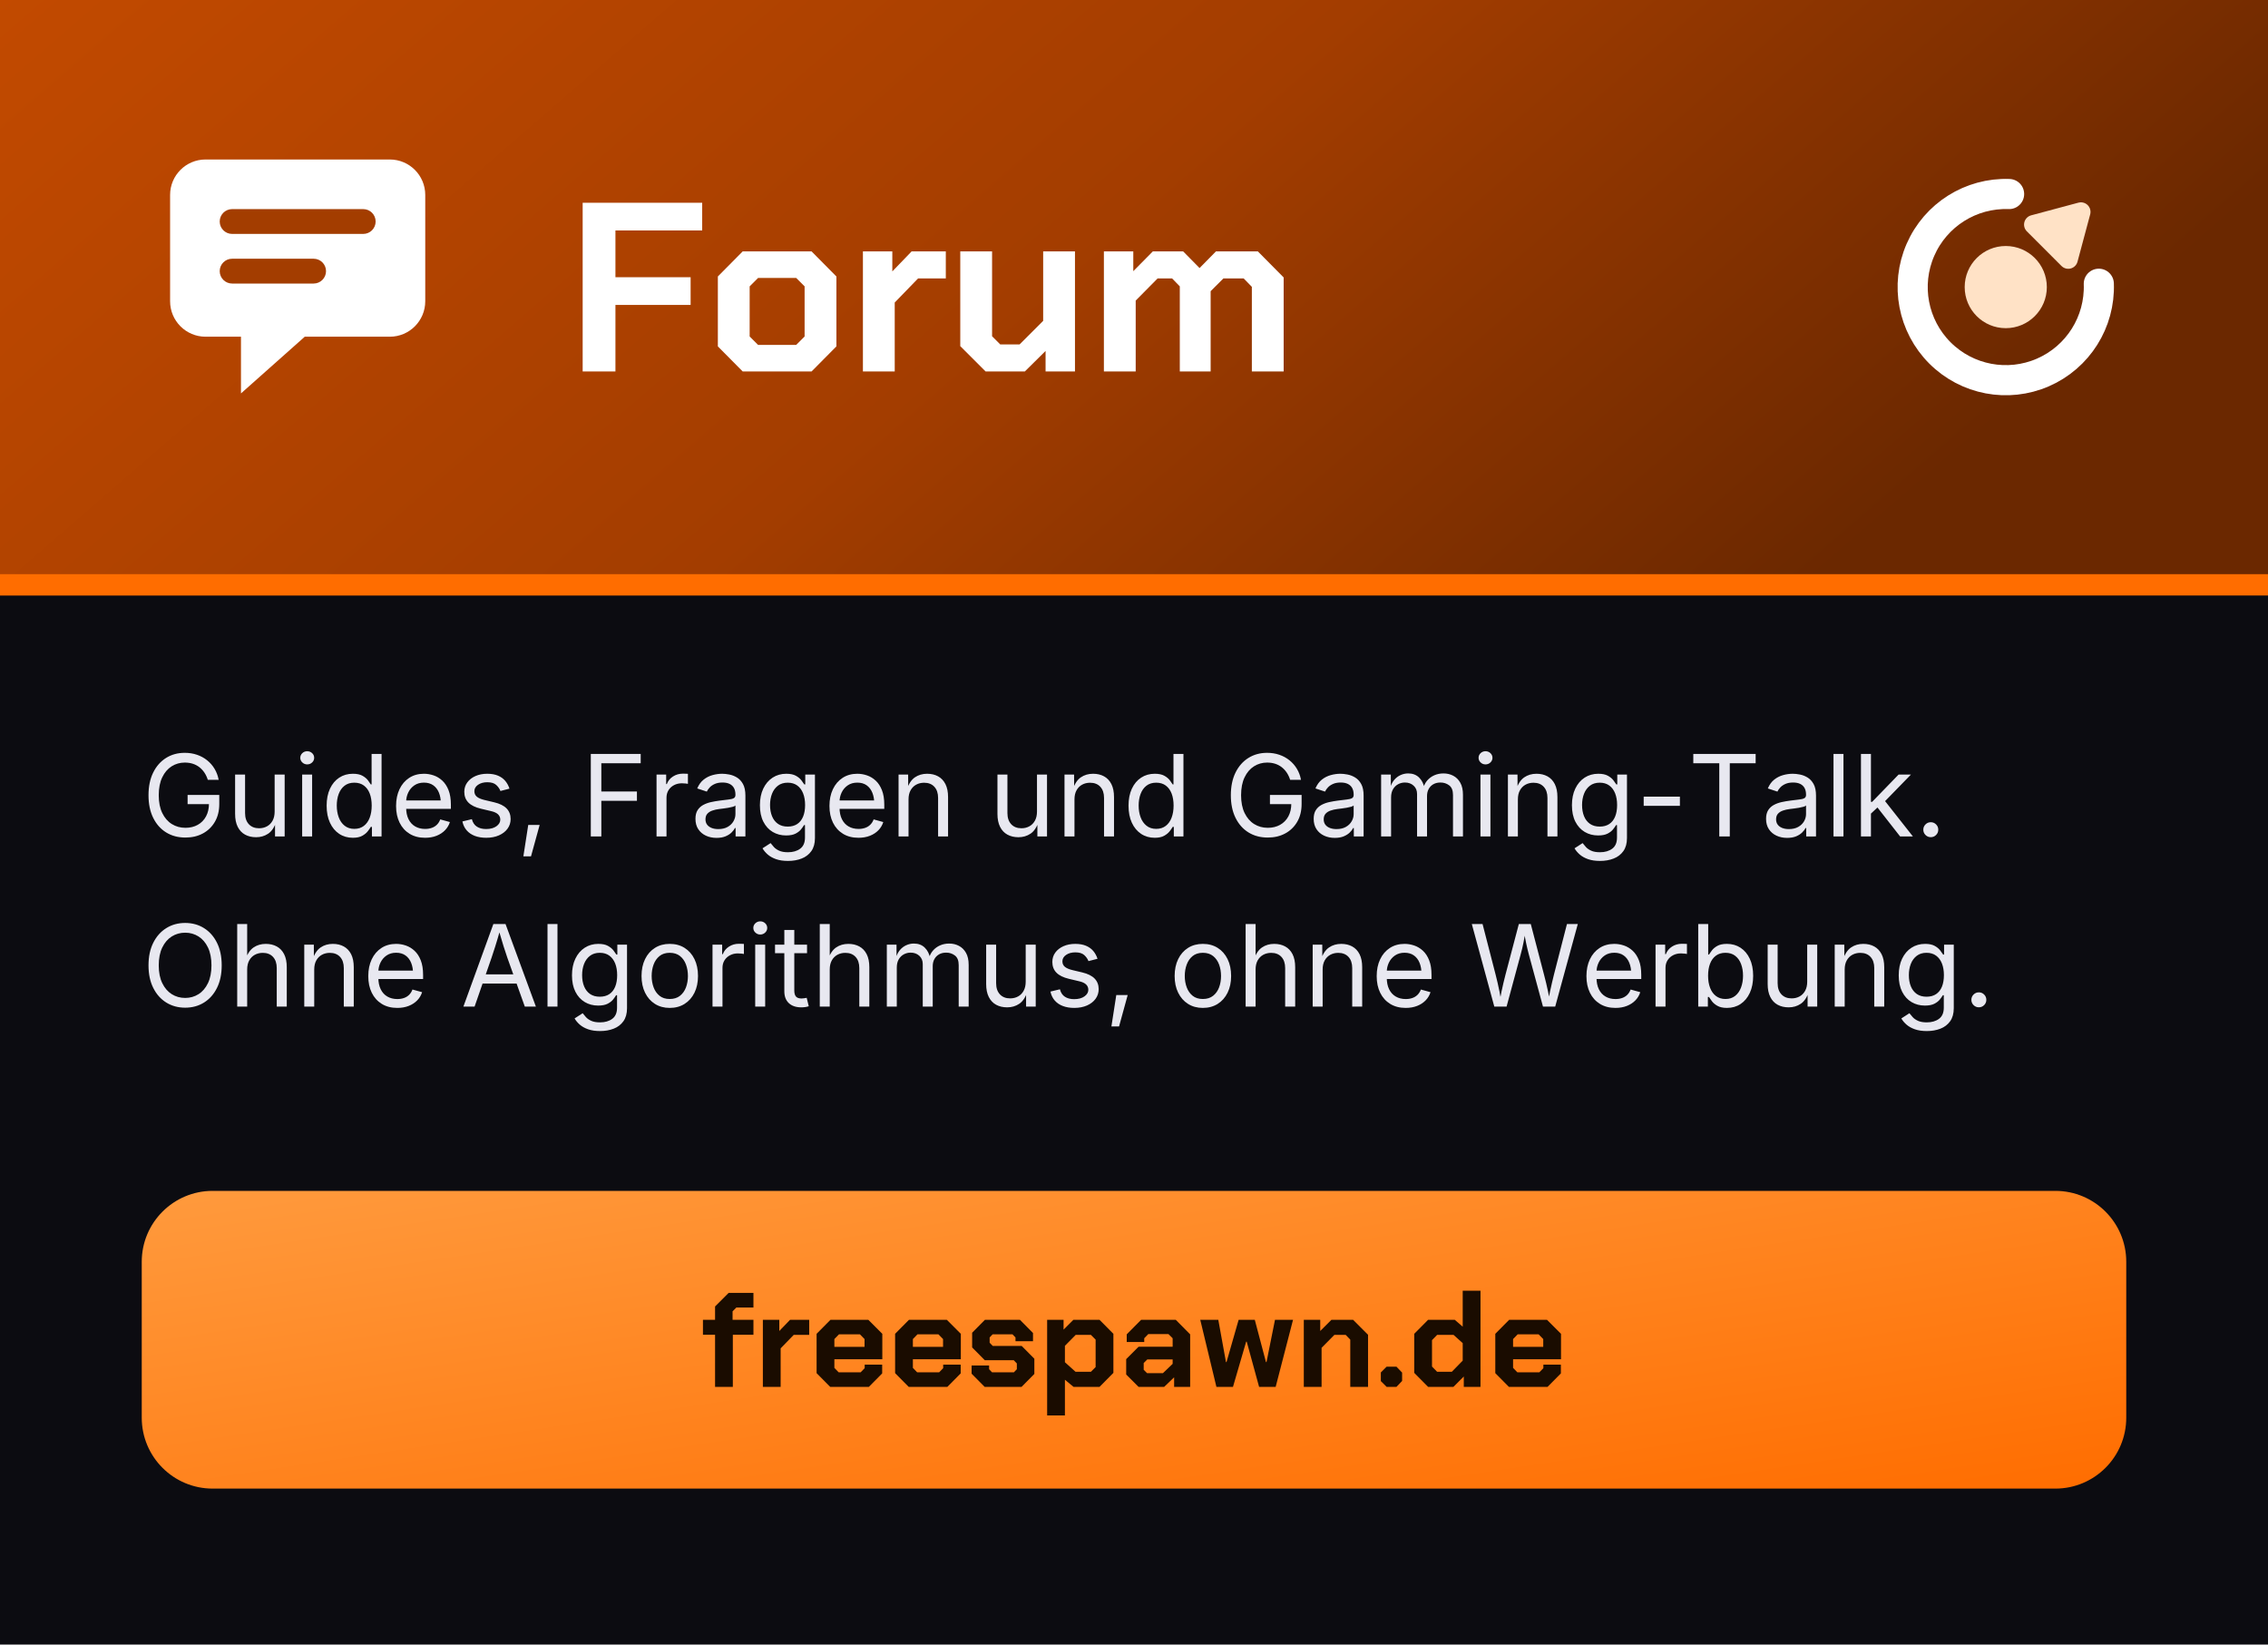
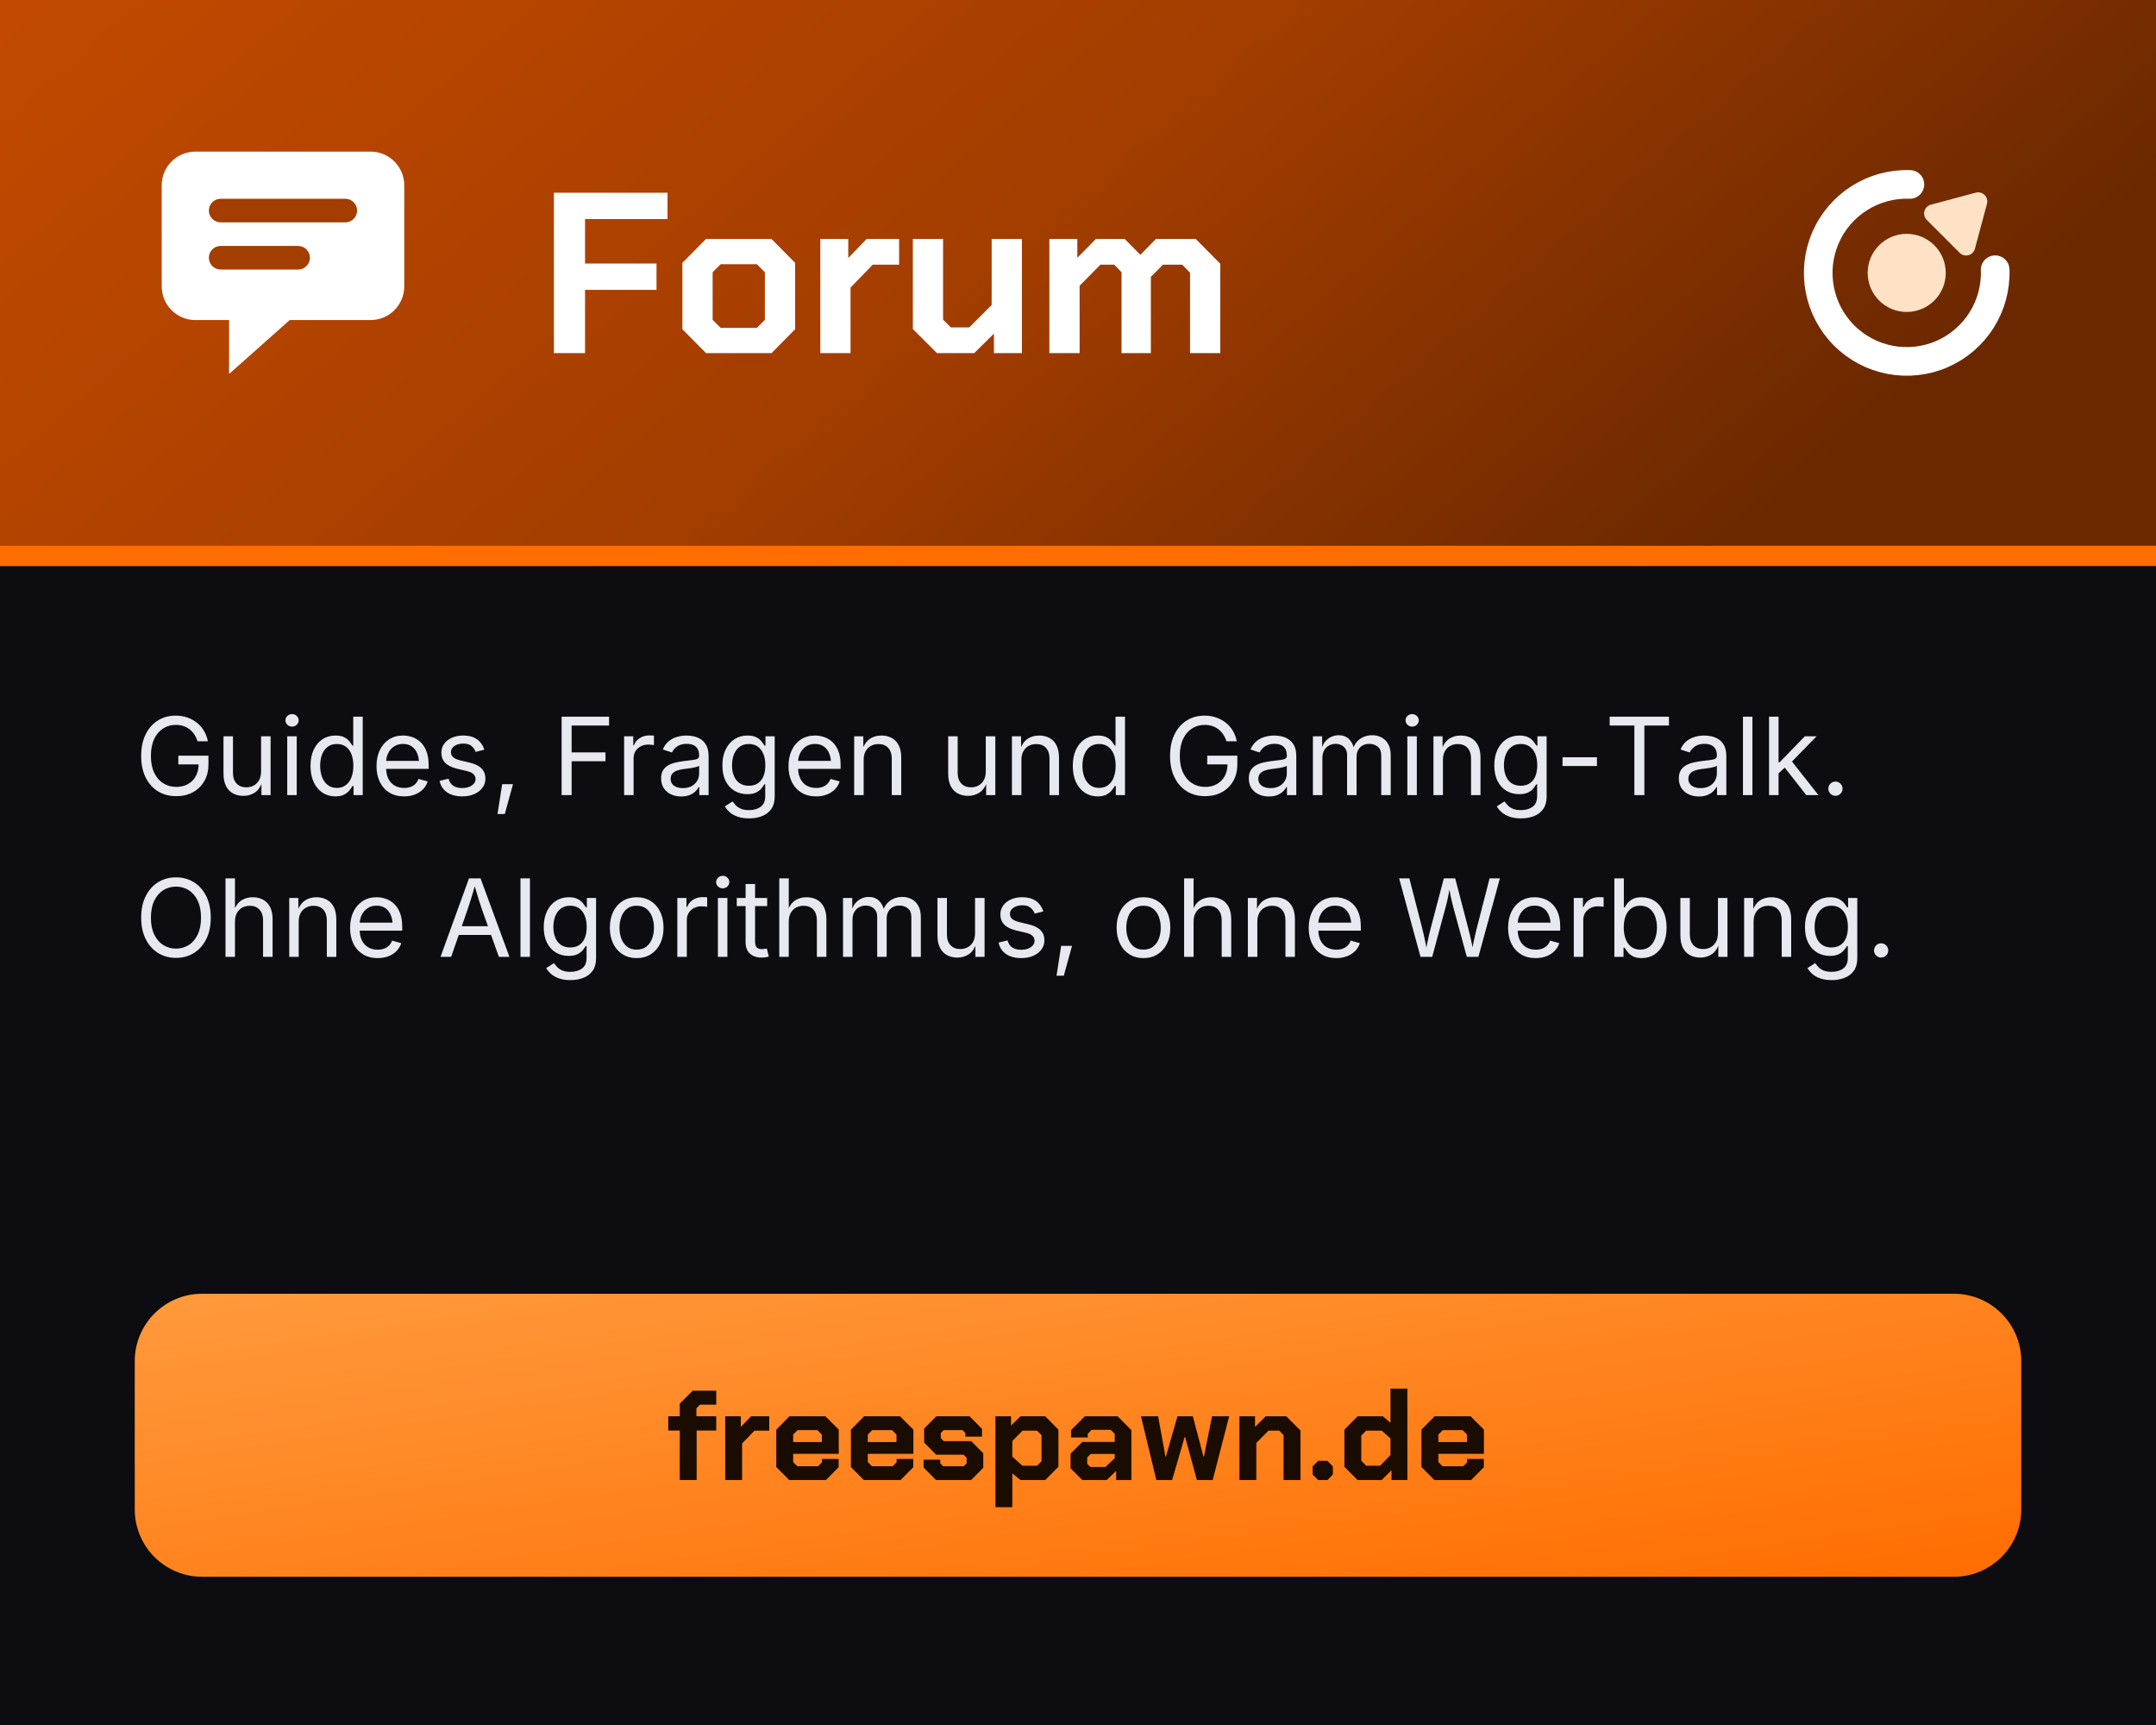
- <svg xmlns="http://www.w3.org/2000/svg" viewBox="0 0 320 232">
-   <rect width="320" height="232" fill="#0c0c11" />
+ <svg xmlns="http://www.w3.org/2000/svg" viewBox="0 0 320 256">
+   <rect width="320" height="256" fill="#0c0c11" />
  <linearGradient id="hb" x1="0" y1="0" x2="1" y2="0.3">
    <stop offset="0" stop-color="#c24a00" />
    <stop offset="0.55" stop-color="#a33d00" />
    <stop offset="1" stop-color="#6b2800" />
  </linearGradient>
  <rect width="320" height="84" fill="url(#hb)" />
  <rect y="81" width="320" height="3" fill="#ff6d00" />
  <g transform="translate(16 14.5)">
    <path d="M8 13a5 5 0 0 1 5-5h26a5 5 0 0 1 5 5v15a5 5 0 0 1-5 5H27l-9 8v-8h-5a5 5 0 0 1-5-5z" fill="#fff" />
    <rect x="15" y="15" width="22" height="3.5" rx="1.75" fill="#a33d00" />
    <rect x="15" y="22" width="15" height="3.5" rx="1.75" fill="#a33d00" />
  </g>
  <path d="M82.21 28.6H99.074V32.51H86.834V39.106H97.442V43.016H86.834V52.4H82.21Z M101.284 48.864V39.004L104.786 35.468H114.51L118.012 39.004V48.864L114.51 52.4H104.786ZM112.334 48.66 113.524 47.47V40.398L112.334 39.208H106.962L105.772 40.398V47.47L106.962 48.66Z M121.752 35.468H125.9V38.29L128.62 35.468H133.448V39.276H129.538L126.24 42.676V52.4H121.752Z M135.488 48.83V35.468H139.976V47.436L141.132 48.592H143.852L147.184 45.26V35.468H151.672V52.4H147.524V49.51L144.6 52.4H139.058Z M155.752 35.468H159.9V38.256L162.654 35.468H166.938L169.25 37.814L171.562 35.468H177.478L181.116 39.14V52.4H176.628V40.466L175.472 39.276H172.616L170.814 41.078V52.4H166.462V40.398L165.374 39.276H163.334L160.24 42.404V52.4H155.752Z" fill="#ffffff" />
  <g transform="translate(266 23.5) scale(0.3863636) translate(-4 -4)">
    <path d="M81.98 46.78A34 34 0 1 1 49.22 14.02" fill="none" stroke="#ffffff" stroke-width="11" stroke-linecap="round" />
    <circle cx="48" cy="48" r="15" fill="#ffe2c6" />
    <polygon points="75.45,20.55 70.82,37.82 58.18,25.18" fill="#ffe2c6" stroke="#ffe2c6" stroke-width="7.0" stroke-linejoin="round" />
  </g>
  <path d="M26.164 118.156Q24.609 118.156 23.438 117.43Q22.266 116.703 21.609 115.363Q20.953 114.023 20.953 112.188Q20.953 110.336 21.609 108.996Q22.266 107.656 23.422 106.93Q24.578 106.203 26.07 106.203Q26.992 106.203 27.793 106.477Q28.594 106.75 29.227 107.258Q29.859 107.766 30.277 108.465Q30.695 109.164 30.852 110.008H29.32Q29.141 109.445 28.844 109.0Q28.547 108.555 28.137 108.234Q27.727 107.914 27.211 107.746Q26.695 107.578 26.078 107.578Q25.055 107.578 24.219 108.105Q23.383 108.633 22.891 109.66Q22.398 110.688 22.398 112.188Q22.398 113.672 22.895 114.695Q23.391 115.719 24.242 116.25Q25.094 116.781 26.164 116.781Q27.148 116.781 27.898 116.363Q28.648 115.945 29.066 115.176Q29.484 114.406 29.484 113.359L29.93 113.445H26.469V112.148H30.938V113.422Q30.938 114.867 30.32 115.93Q29.703 116.992 28.629 117.574Q27.555 118.156 26.164 118.156Z M36.133 118.109Q35.25 118.109 34.582 117.746Q33.914 117.383 33.543 116.648Q33.172 115.914 33.172 114.812V109.266H34.578V114.695Q34.578 115.703 35.109 116.273Q35.641 116.844 36.555 116.844Q37.18 116.844 37.676 116.57Q38.172 116.297 38.461 115.77Q38.75 115.242 38.75 114.5V109.266H40.164V118.0H38.805V115.883H38.992Q38.586 117.109 37.84 117.609Q37.094 118.109 36.133 118.109Z M42.633 118.0V109.266H44.039V118.0ZM43.344 107.836Q42.945 107.836 42.656 107.562Q42.367 107.289 42.367 106.906Q42.367 106.516 42.656 106.246Q42.945 105.977 43.344 105.977Q43.75 105.977 44.039 106.246Q44.328 106.516 44.328 106.906Q44.328 107.289 44.039 107.562Q43.75 107.836 43.344 107.836Z M49.781 118.188Q48.695 118.188 47.859 117.633Q47.023 117.078 46.555 116.062Q46.086 115.047 46.086 113.656Q46.086 112.273 46.559 111.262Q47.031 110.25 47.867 109.703Q48.703 109.156 49.789 109.156Q50.641 109.156 51.141 109.438Q51.641 109.719 51.91 110.074Q52.18 110.43 52.32 110.664H52.43V106.359H53.836V118.0H52.477V116.648H52.32Q52.18 116.891 51.902 117.254Q51.625 117.617 51.121 117.902Q50.617 118.188 49.781 118.188ZM49.992 116.93Q50.789 116.93 51.336 116.512Q51.883 116.094 52.164 115.352Q52.445 114.609 52.445 113.641Q52.445 112.672 52.168 111.949Q51.891 111.227 51.344 110.82Q50.797 110.414 49.992 110.414Q49.164 110.414 48.613 110.844Q48.062 111.273 47.789 112.004Q47.516 112.734 47.516 113.641Q47.516 114.555 47.793 115.301Q48.07 116.047 48.625 116.488Q49.18 116.93 49.992 116.93Z M59.977 118.188Q58.711 118.188 57.793 117.625Q56.875 117.062 56.379 116.055Q55.883 115.047 55.883 113.703Q55.883 112.359 56.367 111.336Q56.852 110.312 57.738 109.734Q58.625 109.156 59.812 109.156Q60.508 109.156 61.184 109.387Q61.859 109.617 62.41 110.129Q62.961 110.641 63.289 111.477Q63.617 112.312 63.617 113.523V114.109H56.836V112.922H62.859L62.203 113.359Q62.203 112.5 61.934 111.832Q61.664 111.164 61.133 110.785Q60.602 110.406 59.812 110.406Q59.023 110.406 58.461 110.793Q57.898 111.18 57.602 111.801Q57.305 112.422 57.305 113.133V113.922Q57.305 114.891 57.641 115.566Q57.977 116.242 58.582 116.59Q59.188 116.938 59.984 116.938Q60.5 116.938 60.922 116.789Q61.344 116.641 61.648 116.34Q61.953 116.039 62.117 115.594L63.477 115.969Q63.273 116.625 62.789 117.125Q62.305 117.625 61.59 117.906Q60.875 118.188 59.977 118.188Z M68.602 118.188Q67.703 118.188 67.004 117.926Q66.305 117.664 65.852 117.148Q65.398 116.633 65.242 115.883L66.578 115.562Q66.766 116.281 67.285 116.617Q67.805 116.953 68.586 116.953Q69.5 116.953 70.043 116.562Q70.586 116.172 70.586 115.633Q70.586 115.18 70.27 114.879Q69.953 114.578 69.305 114.43L67.852 114.086Q66.664 113.805 66.086 113.215Q65.508 112.625 65.508 111.703Q65.508 110.953 65.93 110.379Q66.352 109.805 67.082 109.48Q67.812 109.156 68.742 109.156Q69.641 109.156 70.27 109.426Q70.898 109.695 71.293 110.168Q71.688 110.641 71.883 111.258L70.609 111.586Q70.43 111.117 70.012 110.734Q69.594 110.352 68.75 110.352Q67.969 110.352 67.449 110.711Q66.93 111.07 66.93 111.617Q66.93 112.102 67.281 112.395Q67.633 112.688 68.398 112.867L69.719 113.18Q70.906 113.461 71.477 114.051Q72.047 114.641 72.047 115.539Q72.047 116.305 71.613 116.902Q71.18 117.5 70.402 117.844Q69.625 118.188 68.602 118.188Z M73.844 120.805 74.531 116.375H76.141L74.922 120.805Z M83.359 118.0V106.359H90.398V107.672H84.844V111.656H89.867V112.969H84.844V118.0Z M92.633 118.0V109.266H93.992V110.609H94.086Q94.328 109.945 94.949 109.543Q95.57 109.141 96.352 109.141Q96.508 109.141 96.723 109.148Q96.938 109.156 97.062 109.164V110.578Q97.0 110.562 96.75 110.531Q96.5 110.5 96.219 110.5Q95.594 110.5 95.098 110.762Q94.602 111.023 94.32 111.48Q94.039 111.938 94.039 112.531V118.0Z M101.102 118.203Q100.273 118.203 99.598 117.891Q98.922 117.578 98.523 116.977Q98.125 116.375 98.125 115.516Q98.125 114.766 98.422 114.297Q98.719 113.828 99.215 113.559Q99.711 113.289 100.312 113.156Q100.914 113.023 101.523 112.945Q102.305 112.844 102.797 112.789Q103.289 112.734 103.527 112.602Q103.766 112.469 103.766 112.148V112.102Q103.766 111.555 103.562 111.176Q103.359 110.797 102.953 110.594Q102.547 110.391 101.938 110.391Q101.312 110.391 100.867 110.586Q100.422 110.781 100.145 111.074Q99.867 111.367 99.727 111.672L98.375 111.227Q98.711 110.43 99.281 109.98Q99.852 109.531 100.539 109.344Q101.227 109.156 101.898 109.156Q102.336 109.156 102.895 109.262Q103.453 109.367 103.973 109.68Q104.492 109.992 104.832 110.605Q105.172 111.219 105.172 112.242V118.0H103.789V116.812H103.695Q103.547 117.117 103.219 117.441Q102.891 117.766 102.367 117.984Q101.844 118.203 101.102 118.203ZM101.344 116.961Q102.125 116.961 102.664 116.656Q103.203 116.352 103.484 115.863Q103.766 115.375 103.766 114.844V113.633Q103.68 113.734 103.391 113.816Q103.102 113.898 102.73 113.961Q102.359 114.023 102.012 114.066Q101.664 114.109 101.461 114.133Q100.953 114.195 100.512 114.348Q100.07 114.5 99.805 114.793Q99.539 115.086 99.539 115.586Q99.539 116.039 99.773 116.344Q100.008 116.648 100.414 116.805Q100.82 116.961 101.344 116.961Z M111.18 121.453Q110.211 121.453 109.504 121.207Q108.797 120.961 108.328 120.555Q107.859 120.148 107.586 119.672L108.727 118.938Q108.914 119.188 109.191 119.492Q109.469 119.797 109.941 120.012Q110.414 120.227 111.18 120.227Q112.227 120.227 112.902 119.727Q113.578 119.227 113.578 118.148V116.398H113.445Q113.297 116.648 113.027 116.992Q112.758 117.336 112.254 117.598Q111.75 117.859 110.906 117.859Q109.859 117.859 109.023 117.363Q108.188 116.867 107.703 115.914Q107.219 114.961 107.219 113.594Q107.219 112.242 107.695 111.246Q108.172 110.25 109.012 109.703Q109.852 109.156 110.938 109.156Q111.781 109.156 112.285 109.434Q112.789 109.711 113.062 110.07Q113.336 110.43 113.484 110.664H113.617V109.266H114.984V118.227Q114.984 119.352 114.477 120.066Q113.969 120.781 113.105 121.117Q112.242 121.453 111.18 121.453ZM111.141 116.609Q111.938 116.609 112.484 116.246Q113.031 115.883 113.312 115.199Q113.594 114.516 113.594 113.562Q113.594 112.633 113.316 111.926Q113.039 111.219 112.492 110.816Q111.945 110.414 111.141 110.414Q110.312 110.414 109.758 110.84Q109.203 111.266 108.926 111.977Q108.648 112.688 108.648 113.562Q108.648 114.461 108.93 115.148Q109.211 115.836 109.766 116.223Q110.32 116.609 111.141 116.609Z M121.125 118.188Q119.859 118.188 118.941 117.625Q118.023 117.062 117.527 116.055Q117.031 115.047 117.031 113.703Q117.031 112.359 117.516 111.336Q118.0 110.312 118.887 109.734Q119.773 109.156 120.961 109.156Q121.656 109.156 122.332 109.387Q123.008 109.617 123.559 110.129Q124.109 110.641 124.438 111.477Q124.766 112.312 124.766 113.523V114.109H117.984V112.922H124.008L123.352 113.359Q123.352 112.5 123.082 111.832Q122.812 111.164 122.281 110.785Q121.75 110.406 120.961 110.406Q120.172 110.406 119.609 110.793Q119.047 111.18 118.75 111.801Q118.453 112.422 118.453 113.133V113.922Q118.453 114.891 118.789 115.566Q119.125 116.242 119.73 116.59Q120.336 116.938 121.133 116.938Q121.648 116.938 122.07 116.789Q122.492 116.641 122.797 116.34Q123.102 116.039 123.266 115.594L124.625 115.969Q124.422 116.625 123.938 117.125Q123.453 117.625 122.738 117.906Q122.023 118.188 121.125 118.188Z M128.188 112.766V118.0H126.781V109.266H128.133L128.141 111.383H127.945Q128.344 110.172 129.082 109.664Q129.82 109.156 130.812 109.156Q131.695 109.156 132.359 109.52Q133.023 109.883 133.395 110.613Q133.766 111.344 133.766 112.453V118.0H132.359V112.57Q132.359 111.562 131.832 110.992Q131.305 110.422 130.391 110.422Q129.766 110.422 129.266 110.695Q128.766 110.969 128.477 111.492Q128.188 112.016 128.188 112.766Z M143.695 118.109Q142.812 118.109 142.145 117.746Q141.477 117.383 141.105 116.648Q140.734 115.914 140.734 114.812V109.266H142.141V114.695Q142.141 115.703 142.672 116.273Q143.203 116.844 144.117 116.844Q144.742 116.844 145.238 116.57Q145.734 116.297 146.023 115.77Q146.312 115.242 146.312 114.5V109.266H147.727V118.0H146.367V115.883H146.555Q146.148 117.109 145.402 117.609Q144.656 118.109 143.695 118.109Z M151.602 112.766V118.0H150.195V109.266H151.547L151.555 111.383H151.359Q151.758 110.172 152.496 109.664Q153.234 109.156 154.227 109.156Q155.109 109.156 155.773 109.52Q156.438 109.883 156.809 110.613Q157.18 111.344 157.18 112.453V118.0H155.773V112.57Q155.773 111.562 155.246 110.992Q154.719 110.422 153.805 110.422Q153.18 110.422 152.68 110.695Q152.18 110.969 151.891 111.492Q151.602 112.016 151.602 112.766Z M162.922 118.188Q161.836 118.188 161.0 117.633Q160.164 117.078 159.695 116.062Q159.227 115.047 159.227 113.656Q159.227 112.273 159.699 111.262Q160.172 110.25 161.008 109.703Q161.844 109.156 162.93 109.156Q163.781 109.156 164.281 109.438Q164.781 109.719 165.051 110.074Q165.32 110.43 165.461 110.664H165.57V106.359H166.977V118.0H165.617V116.648H165.461Q165.32 116.891 165.043 117.254Q164.766 117.617 164.262 117.902Q163.758 118.188 162.922 118.188ZM163.133 116.93Q163.93 116.93 164.477 116.512Q165.023 116.094 165.305 115.352Q165.586 114.609 165.586 113.641Q165.586 112.672 165.309 111.949Q165.031 111.227 164.484 110.82Q163.938 110.414 163.133 110.414Q162.305 110.414 161.754 110.844Q161.203 111.273 160.93 112.004Q160.656 112.734 160.656 113.641Q160.656 114.555 160.934 115.301Q161.211 116.047 161.766 116.488Q162.32 116.93 163.133 116.93Z M178.875 118.156Q177.32 118.156 176.148 117.43Q174.977 116.703 174.32 115.363Q173.664 114.023 173.664 112.188Q173.664 110.336 174.32 108.996Q174.977 107.656 176.133 106.93Q177.289 106.203 178.781 106.203Q179.703 106.203 180.504 106.477Q181.305 106.75 181.938 107.258Q182.57 107.766 182.988 108.465Q183.406 109.164 183.562 110.008H182.031Q181.852 109.445 181.555 109.0Q181.258 108.555 180.848 108.234Q180.438 107.914 179.922 107.746Q179.406 107.578 178.789 107.578Q177.766 107.578 176.93 108.105Q176.094 108.633 175.602 109.66Q175.109 110.688 175.109 112.188Q175.109 113.672 175.605 114.695Q176.102 115.719 176.953 116.25Q177.805 116.781 178.875 116.781Q179.859 116.781 180.609 116.363Q181.359 115.945 181.777 115.176Q182.195 114.406 182.195 113.359L182.641 113.445H179.18V112.148H183.648V113.422Q183.648 114.867 183.031 115.93Q182.414 116.992 181.34 117.574Q180.266 118.156 178.875 118.156Z M188.328 118.203Q187.5 118.203 186.824 117.891Q186.148 117.578 185.75 116.977Q185.352 116.375 185.352 115.516Q185.352 114.766 185.648 114.297Q185.945 113.828 186.441 113.559Q186.938 113.289 187.539 113.156Q188.141 113.023 188.75 112.945Q189.531 112.844 190.023 112.789Q190.516 112.734 190.754 112.602Q190.992 112.469 190.992 112.148V112.102Q190.992 111.555 190.789 111.176Q190.586 110.797 190.18 110.594Q189.773 110.391 189.164 110.391Q188.539 110.391 188.094 110.586Q187.648 110.781 187.371 111.074Q187.094 111.367 186.953 111.672L185.602 111.227Q185.938 110.43 186.508 109.98Q187.078 109.531 187.766 109.344Q188.453 109.156 189.125 109.156Q189.562 109.156 190.121 109.262Q190.68 109.367 191.199 109.68Q191.719 109.992 192.059 110.605Q192.398 111.219 192.398 112.242V118.0H191.016V116.812H190.922Q190.773 117.117 190.445 117.441Q190.117 117.766 189.594 117.984Q189.07 118.203 188.328 118.203ZM188.57 116.961Q189.352 116.961 189.891 116.656Q190.43 116.352 190.711 115.863Q190.992 115.375 190.992 114.844V113.633Q190.906 113.734 190.617 113.816Q190.328 113.898 189.957 113.961Q189.586 114.023 189.238 114.066Q188.891 114.109 188.688 114.133Q188.18 114.195 187.738 114.348Q187.297 114.5 187.031 114.793Q186.766 115.086 186.766 115.586Q186.766 116.039 187.0 116.344Q187.234 116.648 187.641 116.805Q188.047 116.961 188.57 116.961Z M194.867 118.0V109.266H196.234L196.242 111.219H196.133Q196.312 110.508 196.699 110.043Q197.086 109.578 197.605 109.344Q198.125 109.109 198.688 109.109Q199.641 109.109 200.23 109.695Q200.82 110.281 200.992 111.234H200.805Q200.961 110.578 201.375 110.102Q201.789 109.625 202.379 109.367Q202.969 109.109 203.664 109.109Q204.422 109.109 205.047 109.438Q205.672 109.766 206.043 110.43Q206.414 111.094 206.414 112.109V118.0H205.008V112.148Q205.008 111.203 204.477 110.797Q203.945 110.391 203.242 110.391Q202.656 110.391 202.23 110.637Q201.805 110.883 201.574 111.312Q201.344 111.742 201.344 112.297V118.0H199.938V112.008Q199.938 111.281 199.453 110.836Q198.969 110.391 198.227 110.391Q197.719 110.391 197.27 110.629Q196.82 110.867 196.547 111.336Q196.273 111.805 196.273 112.5V118.0Z M208.883 118.0V109.266H210.289V118.0ZM209.594 107.836Q209.195 107.836 208.906 107.562Q208.617 107.289 208.617 106.906Q208.617 106.516 208.906 106.246Q209.195 105.977 209.594 105.977Q210.0 105.977 210.289 106.246Q210.578 106.516 210.578 106.906Q210.578 107.289 210.289 107.562Q210.0 107.836 209.594 107.836Z M214.164 112.766V118.0H212.758V109.266H214.109L214.117 111.383H213.922Q214.32 110.172 215.059 109.664Q215.797 109.156 216.789 109.156Q217.672 109.156 218.336 109.52Q219.0 109.883 219.371 110.613Q219.742 111.344 219.742 112.453V118.0H218.336V112.57Q218.336 111.562 217.809 110.992Q217.281 110.422 216.367 110.422Q215.742 110.422 215.242 110.695Q214.742 110.969 214.453 111.492Q214.164 112.016 214.164 112.766Z M225.75 121.453Q224.781 121.453 224.074 121.207Q223.367 120.961 222.898 120.555Q222.43 120.148 222.156 119.672L223.297 118.938Q223.484 119.188 223.762 119.492Q224.039 119.797 224.512 120.012Q224.984 120.227 225.75 120.227Q226.797 120.227 227.473 119.727Q228.148 119.227 228.148 118.148V116.398H228.016Q227.867 116.648 227.598 116.992Q227.328 117.336 226.824 117.598Q226.32 117.859 225.477 117.859Q224.43 117.859 223.594 117.363Q222.758 116.867 222.273 115.914Q221.789 114.961 221.789 113.594Q221.789 112.242 222.266 111.246Q222.742 110.25 223.582 109.703Q224.422 109.156 225.508 109.156Q226.352 109.156 226.855 109.434Q227.359 109.711 227.633 110.07Q227.906 110.43 228.055 110.664H228.188V109.266H229.555V118.227Q229.555 119.352 229.047 120.066Q228.539 120.781 227.676 121.117Q226.812 121.453 225.75 121.453ZM225.711 116.609Q226.508 116.609 227.055 116.246Q227.602 115.883 227.883 115.199Q228.164 114.516 228.164 113.562Q228.164 112.633 227.887 111.926Q227.609 111.219 227.062 110.816Q226.516 110.414 225.711 110.414Q224.883 110.414 224.328 110.84Q223.773 111.266 223.496 111.977Q223.219 112.688 223.219 113.562Q223.219 114.461 223.5 115.148Q223.781 115.836 224.336 116.223Q224.891 116.609 225.711 116.609Z M237.023 112.383V113.68H231.914V112.383Z M238.914 107.672V106.359H247.711V107.672H244.062V118.0H242.578V107.672Z M252.156 118.203Q251.328 118.203 250.652 117.891Q249.977 117.578 249.578 116.977Q249.18 116.375 249.18 115.516Q249.18 114.766 249.477 114.297Q249.773 113.828 250.27 113.559Q250.766 113.289 251.367 113.156Q251.969 113.023 252.578 112.945Q253.359 112.844 253.852 112.789Q254.344 112.734 254.582 112.602Q254.82 112.469 254.82 112.148V112.102Q254.82 111.555 254.617 111.176Q254.414 110.797 254.008 110.594Q253.602 110.391 252.992 110.391Q252.367 110.391 251.922 110.586Q251.477 110.781 251.199 111.074Q250.922 111.367 250.781 111.672L249.43 111.227Q249.766 110.43 250.336 109.98Q250.906 109.531 251.594 109.344Q252.281 109.156 252.953 109.156Q253.391 109.156 253.949 109.262Q254.508 109.367 255.027 109.68Q255.547 109.992 255.887 110.605Q256.227 111.219 256.227 112.242V118.0H254.844V116.812H254.75Q254.602 117.117 254.273 117.441Q253.945 117.766 253.422 117.984Q252.898 118.203 252.156 118.203ZM252.398 116.961Q253.18 116.961 253.719 116.656Q254.258 116.352 254.539 115.863Q254.82 115.375 254.82 114.844V113.633Q254.734 113.734 254.445 113.816Q254.156 113.898 253.785 113.961Q253.414 114.023 253.066 114.066Q252.719 114.109 252.516 114.133Q252.008 114.195 251.566 114.348Q251.125 114.5 250.859 114.793Q250.594 115.086 250.594 115.586Q250.594 116.039 250.828 116.344Q251.062 116.648 251.469 116.805Q251.875 116.961 252.398 116.961Z M260.102 106.359V118.0H258.695V106.359Z M263.891 114.859V113.117H264.148L267.883 109.266H269.625L265.586 113.414H265.43ZM262.57 118.0V106.359H263.977V118.0ZM268.094 118.0 264.75 113.727 265.75 112.734 269.898 118.0Z M272.422 118.102Q271.984 118.102 271.676 117.793Q271.367 117.484 271.367 117.047Q271.367 116.609 271.676 116.301Q271.984 115.992 272.422 115.992Q272.859 115.992 273.168 116.301Q273.477 116.609 273.477 117.047Q273.477 117.484 273.168 117.793Q272.859 118.102 272.422 118.102Z" fill="#e8e8f0" />
  <path d="M26.125 142.156Q24.633 142.156 23.465 141.434Q22.297 140.711 21.625 139.371Q20.953 138.031 20.953 136.188Q20.953 134.336 21.625 132.996Q22.297 131.656 23.465 130.93Q24.633 130.203 26.125 130.203Q27.617 130.203 28.781 130.93Q29.945 131.656 30.613 132.996Q31.281 134.336 31.281 136.188Q31.281 138.031 30.613 139.371Q29.945 140.711 28.781 141.434Q27.617 142.156 26.125 142.156ZM26.125 140.781Q27.164 140.781 28.004 140.254Q28.844 139.727 29.34 138.699Q29.836 137.672 29.836 136.188Q29.836 134.688 29.34 133.66Q28.844 132.633 28.004 132.105Q27.164 131.578 26.125 131.578Q25.078 131.578 24.234 132.109Q23.391 132.641 22.895 133.668Q22.398 134.695 22.398 136.188Q22.398 137.672 22.895 138.695Q23.391 139.719 24.234 140.25Q25.078 140.781 26.125 140.781Z M34.875 136.766V142.0H33.469V130.359H34.875V135.383H34.633Q35.031 134.172 35.77 133.664Q36.508 133.156 37.5 133.156Q38.383 133.156 39.051 133.52Q39.719 133.883 40.09 134.613Q40.461 135.344 40.461 136.453V142.0H39.047V136.57Q39.047 135.562 38.52 134.992Q37.992 134.422 37.078 134.422Q36.453 134.422 35.953 134.695Q35.453 134.969 35.164 135.492Q34.875 136.016 34.875 136.766Z M44.336 136.766V142.0H42.93V133.266H44.281L44.289 135.383H44.094Q44.492 134.172 45.23 133.664Q45.969 133.156 46.961 133.156Q47.844 133.156 48.508 133.52Q49.172 133.883 49.543 134.613Q49.914 135.344 49.914 136.453V142.0H48.508V136.57Q48.508 135.562 47.98 134.992Q47.453 134.422 46.539 134.422Q45.914 134.422 45.414 134.695Q44.914 134.969 44.625 135.492Q44.336 136.016 44.336 136.766Z M56.055 142.188Q54.789 142.188 53.871 141.625Q52.953 141.062 52.457 140.055Q51.961 139.047 51.961 137.703Q51.961 136.359 52.445 135.336Q52.93 134.312 53.816 133.734Q54.703 133.156 55.891 133.156Q56.586 133.156 57.262 133.387Q57.938 133.617 58.488 134.129Q59.039 134.641 59.367 135.477Q59.695 136.312 59.695 137.523V138.109H52.914V136.922H58.938L58.281 137.359Q58.281 136.5 58.012 135.832Q57.742 135.164 57.211 134.785Q56.68 134.406 55.891 134.406Q55.102 134.406 54.539 134.793Q53.977 135.18 53.68 135.801Q53.383 136.422 53.383 137.133V137.922Q53.383 138.891 53.719 139.566Q54.055 140.242 54.66 140.59Q55.266 140.938 56.062 140.938Q56.578 140.938 57.0 140.789Q57.422 140.641 57.727 140.34Q58.031 140.039 58.195 139.594L59.555 139.969Q59.352 140.625 58.867 141.125Q58.383 141.625 57.668 141.906Q56.953 142.188 56.055 142.188Z M65.383 142.0 69.609 130.359H71.328L75.609 142.0H74.047L71.578 135.094Q71.352 134.453 71.051 133.496Q70.75 132.539 70.32 131.055H70.602Q70.18 132.555 69.871 133.527Q69.562 134.5 69.359 135.094L66.961 142.0ZM67.508 138.75V137.453H73.484V138.75Z M78.656 130.359V142.0H77.25V130.359Z M84.664 145.453Q83.695 145.453 82.988 145.207Q82.281 144.961 81.812 144.555Q81.344 144.148 81.07 143.672L82.211 142.938Q82.398 143.188 82.676 143.492Q82.953 143.797 83.426 144.012Q83.898 144.227 84.664 144.227Q85.711 144.227 86.387 143.727Q87.062 143.227 87.062 142.148V140.398H86.93Q86.781 140.648 86.512 140.992Q86.242 141.336 85.738 141.598Q85.234 141.859 84.391 141.859Q83.344 141.859 82.508 141.363Q81.672 140.867 81.188 139.914Q80.703 138.961 80.703 137.594Q80.703 136.242 81.18 135.246Q81.656 134.25 82.496 133.703Q83.336 133.156 84.422 133.156Q85.266 133.156 85.77 133.434Q86.273 133.711 86.547 134.07Q86.82 134.43 86.969 134.664H87.102V133.266H88.469V142.227Q88.469 143.352 87.961 144.066Q87.453 144.781 86.59 145.117Q85.727 145.453 84.664 145.453ZM84.625 140.609Q85.422 140.609 85.969 140.246Q86.516 139.883 86.797 139.199Q87.078 138.516 87.078 137.562Q87.078 136.633 86.801 135.926Q86.523 135.219 85.977 134.816Q85.43 134.414 84.625 134.414Q83.797 134.414 83.242 134.84Q82.688 135.266 82.41 135.977Q82.133 136.688 82.133 137.562Q82.133 138.461 82.414 139.148Q82.695 139.836 83.25 140.223Q83.805 140.609 84.625 140.609Z M94.492 142.188Q93.305 142.188 92.41 141.625Q91.516 141.062 91.016 140.047Q90.516 139.031 90.516 137.688Q90.516 136.32 91.016 135.301Q91.516 134.281 92.41 133.719Q93.305 133.156 94.492 133.156Q95.688 133.156 96.586 133.719Q97.484 134.281 97.984 135.301Q98.484 136.32 98.484 137.688Q98.484 139.031 97.984 140.047Q97.484 141.062 96.586 141.625Q95.688 142.188 94.492 142.188ZM94.492 140.93Q95.375 140.93 95.945 140.477Q96.516 140.023 96.789 139.285Q97.062 138.547 97.062 137.688Q97.062 136.82 96.789 136.074Q96.516 135.328 95.945 134.871Q95.375 134.414 94.492 134.414Q93.617 134.414 93.055 134.871Q92.492 135.328 92.219 136.07Q91.945 136.812 91.945 137.688Q91.945 138.547 92.219 139.285Q92.492 140.023 93.055 140.477Q93.617 140.93 94.492 140.93Z M100.531 142.0V133.266H101.891V134.609H101.984Q102.227 133.945 102.848 133.543Q103.469 133.141 104.25 133.141Q104.406 133.141 104.621 133.148Q104.836 133.156 104.961 133.164V134.578Q104.898 134.562 104.648 134.531Q104.398 134.5 104.117 134.5Q103.492 134.5 102.996 134.762Q102.5 135.023 102.219 135.48Q101.938 135.938 101.938 136.531V142.0Z M106.555 142.0V133.266H107.961V142.0ZM107.266 131.836Q106.867 131.836 106.578 131.562Q106.289 131.289 106.289 130.906Q106.289 130.516 106.578 130.246Q106.867 129.977 107.266 129.977Q107.672 129.977 107.961 130.246Q108.25 130.516 108.25 130.906Q108.25 131.289 107.961 131.562Q107.672 131.836 107.266 131.836Z M113.867 133.266V134.469H109.352V133.266ZM110.664 131.188H112.07V139.734Q112.07 140.32 112.309 140.59Q112.547 140.859 113.102 140.859Q113.234 140.859 113.441 140.828Q113.648 140.797 113.82 140.766L114.109 141.953Q113.891 142.031 113.613 142.07Q113.336 142.109 113.062 142.109Q111.93 142.109 111.297 141.512Q110.664 140.914 110.664 139.844Z M117.07 136.766V142.0H115.664V130.359H117.07V135.383H116.828Q117.227 134.172 117.965 133.664Q118.703 133.156 119.695 133.156Q120.578 133.156 121.246 133.52Q121.914 133.883 122.285 134.613Q122.656 135.344 122.656 136.453V142.0H121.242V136.57Q121.242 135.562 120.715 134.992Q120.188 134.422 119.273 134.422Q118.648 134.422 118.148 134.695Q117.648 134.969 117.359 135.492Q117.07 136.016 117.07 136.766Z M125.125 142.0V133.266H126.492L126.5 135.219H126.391Q126.57 134.508 126.957 134.043Q127.344 133.578 127.863 133.344Q128.383 133.109 128.945 133.109Q129.898 133.109 130.488 133.695Q131.078 134.281 131.25 135.234H131.062Q131.219 134.578 131.633 134.102Q132.047 133.625 132.637 133.367Q133.227 133.109 133.922 133.109Q134.68 133.109 135.305 133.438Q135.93 133.766 136.301 134.43Q136.672 135.094 136.672 136.109V142.0H135.266V136.148Q135.266 135.203 134.734 134.797Q134.203 134.391 133.5 134.391Q132.914 134.391 132.488 134.637Q132.062 134.883 131.832 135.312Q131.602 135.742 131.602 136.297V142.0H130.195V136.008Q130.195 135.281 129.711 134.836Q129.227 134.391 128.484 134.391Q127.977 134.391 127.527 134.629Q127.078 134.867 126.805 135.336Q126.531 135.805 126.531 136.5V142.0Z M142.102 142.109Q141.219 142.109 140.551 141.746Q139.883 141.383 139.512 140.648Q139.141 139.914 139.141 138.812V133.266H140.547V138.695Q140.547 139.703 141.078 140.273Q141.609 140.844 142.523 140.844Q143.148 140.844 143.645 140.57Q144.141 140.297 144.43 139.77Q144.719 139.242 144.719 138.5V133.266H146.133V142.0H144.773V139.883H144.961Q144.555 141.109 143.809 141.609Q143.062 142.109 142.102 142.109Z M151.57 142.188Q150.672 142.188 149.973 141.926Q149.273 141.664 148.82 141.148Q148.367 140.633 148.211 139.883L149.547 139.562Q149.734 140.281 150.254 140.617Q150.773 140.953 151.555 140.953Q152.469 140.953 153.012 140.562Q153.555 140.172 153.555 139.633Q153.555 139.18 153.238 138.879Q152.922 138.578 152.273 138.43L150.82 138.086Q149.633 137.805 149.055 137.215Q148.477 136.625 148.477 135.703Q148.477 134.953 148.898 134.379Q149.32 133.805 150.051 133.48Q150.781 133.156 151.711 133.156Q152.609 133.156 153.238 133.426Q153.867 133.695 154.262 134.168Q154.656 134.641 154.852 135.258L153.578 135.586Q153.398 135.117 152.98 134.734Q152.562 134.352 151.719 134.352Q150.938 134.352 150.418 134.711Q149.898 135.07 149.898 135.617Q149.898 136.102 150.25 136.395Q150.602 136.688 151.367 136.867L152.688 137.18Q153.875 137.461 154.445 138.051Q155.016 138.641 155.016 139.539Q155.016 140.305 154.582 140.902Q154.148 141.5 153.371 141.844Q152.594 142.188 151.57 142.188Z M156.812 144.805 157.5 140.375H159.109L157.891 144.805Z M169.711 142.188Q168.523 142.188 167.629 141.625Q166.734 141.062 166.234 140.047Q165.734 139.031 165.734 137.688Q165.734 136.32 166.234 135.301Q166.734 134.281 167.629 133.719Q168.523 133.156 169.711 133.156Q170.906 133.156 171.805 133.719Q172.703 134.281 173.203 135.301Q173.703 136.32 173.703 137.688Q173.703 139.031 173.203 140.047Q172.703 141.062 171.805 141.625Q170.906 142.188 169.711 142.188ZM169.711 140.93Q170.594 140.93 171.164 140.477Q171.734 140.023 172.008 139.285Q172.281 138.547 172.281 137.688Q172.281 136.82 172.008 136.074Q171.734 135.328 171.164 134.871Q170.594 134.414 169.711 134.414Q168.836 134.414 168.273 134.871Q167.711 135.328 167.438 136.07Q167.164 136.812 167.164 137.688Q167.164 138.547 167.438 139.285Q167.711 140.023 168.273 140.477Q168.836 140.93 169.711 140.93Z M177.156 136.766V142.0H175.75V130.359H177.156V135.383H176.914Q177.312 134.172 178.051 133.664Q178.789 133.156 179.781 133.156Q180.664 133.156 181.332 133.52Q182.0 133.883 182.371 134.613Q182.742 135.344 182.742 136.453V142.0H181.328V136.57Q181.328 135.562 180.801 134.992Q180.273 134.422 179.359 134.422Q178.734 134.422 178.234 134.695Q177.734 134.969 177.445 135.492Q177.156 136.016 177.156 136.766Z M186.617 136.766V142.0H185.211V133.266H186.562L186.57 135.383H186.375Q186.773 134.172 187.512 133.664Q188.25 133.156 189.242 133.156Q190.125 133.156 190.789 133.52Q191.453 133.883 191.824 134.613Q192.195 135.344 192.195 136.453V142.0H190.789V136.57Q190.789 135.562 190.262 134.992Q189.734 134.422 188.82 134.422Q188.195 134.422 187.695 134.695Q187.195 134.969 186.906 135.492Q186.617 136.016 186.617 136.766Z M198.336 142.188Q197.07 142.188 196.152 141.625Q195.234 141.062 194.738 140.055Q194.242 139.047 194.242 137.703Q194.242 136.359 194.727 135.336Q195.211 134.312 196.098 133.734Q196.984 133.156 198.172 133.156Q198.867 133.156 199.543 133.387Q200.219 133.617 200.77 134.129Q201.32 134.641 201.648 135.477Q201.977 136.312 201.977 137.523V138.109H195.195V136.922H201.219L200.562 137.359Q200.562 136.5 200.293 135.832Q200.023 135.164 199.492 134.785Q198.961 134.406 198.172 134.406Q197.383 134.406 196.82 134.793Q196.258 135.18 195.961 135.801Q195.664 136.422 195.664 137.133V137.922Q195.664 138.891 196.0 139.566Q196.336 140.242 196.941 140.59Q197.547 140.938 198.344 140.938Q198.859 140.938 199.281 140.789Q199.703 140.641 200.008 140.34Q200.312 140.039 200.477 139.594L201.836 139.969Q201.633 140.625 201.148 141.125Q200.664 141.625 199.949 141.906Q199.234 142.188 198.336 142.188Z M210.836 142.0 207.664 130.359H209.18L211.023 137.5Q211.172 138.07 211.305 138.66Q211.438 139.25 211.562 139.855Q211.688 140.461 211.797 141.102H211.617Q211.734 140.461 211.859 139.855Q211.984 139.25 212.125 138.66Q212.266 138.07 212.414 137.5L214.297 130.359H215.984L217.852 137.5Q218.008 138.07 218.145 138.66Q218.281 139.25 218.414 139.855Q218.547 140.461 218.664 141.102H218.461Q218.578 140.461 218.703 139.855Q218.828 139.25 218.969 138.66Q219.109 138.07 219.25 137.5L221.086 130.359H222.617L219.43 142.0H217.703L215.703 134.625Q215.508 133.906 215.328 133.059Q215.148 132.211 214.977 131.102H215.289Q215.117 132.148 214.953 132.973Q214.789 133.797 214.562 134.625L212.57 142.0Z M227.93 142.188Q226.664 142.188 225.746 141.625Q224.828 141.062 224.332 140.055Q223.836 139.047 223.836 137.703Q223.836 136.359 224.32 135.336Q224.805 134.312 225.691 133.734Q226.578 133.156 227.766 133.156Q228.461 133.156 229.137 133.387Q229.812 133.617 230.363 134.129Q230.914 134.641 231.242 135.477Q231.57 136.312 231.57 137.523V138.109H224.789V136.922H230.812L230.156 137.359Q230.156 136.5 229.887 135.832Q229.617 135.164 229.086 134.785Q228.555 134.406 227.766 134.406Q226.977 134.406 226.414 134.793Q225.852 135.18 225.555 135.801Q225.258 136.422 225.258 137.133V137.922Q225.258 138.891 225.594 139.566Q225.93 140.242 226.535 140.59Q227.141 140.938 227.938 140.938Q228.453 140.938 228.875 140.789Q229.297 140.641 229.602 140.34Q229.906 140.039 230.07 139.594L231.43 139.969Q231.227 140.625 230.742 141.125Q230.258 141.625 229.543 141.906Q228.828 142.188 227.93 142.188Z M233.586 142.0V133.266H234.945V134.609H235.039Q235.281 133.945 235.902 133.543Q236.523 133.141 237.305 133.141Q237.461 133.141 237.676 133.148Q237.891 133.156 238.016 133.164V134.578Q237.953 134.562 237.703 134.531Q237.453 134.5 237.172 134.5Q236.547 134.5 236.051 134.762Q235.555 135.023 235.273 135.48Q234.992 135.938 234.992 136.531V142.0Z M243.664 142.188Q242.836 142.188 242.328 141.902Q241.82 141.617 241.547 141.254Q241.273 140.891 241.125 140.648H240.969V142.0H239.609V130.359H241.016V134.664H241.125Q241.273 134.43 241.539 134.074Q241.805 133.719 242.305 133.438Q242.805 133.156 243.656 133.156Q244.75 133.156 245.582 133.703Q246.414 134.25 246.887 135.262Q247.359 136.273 247.359 137.656Q247.359 139.047 246.891 140.062Q246.422 141.078 245.59 141.633Q244.758 142.188 243.664 142.188ZM243.453 140.93Q244.273 140.93 244.824 140.488Q245.375 140.047 245.652 139.301Q245.93 138.555 245.93 137.641Q245.93 136.734 245.656 136.004Q245.383 135.273 244.832 134.844Q244.281 134.414 243.453 134.414Q242.648 134.414 242.102 134.82Q241.555 135.227 241.277 135.949Q241.0 136.672 241.0 137.641Q241.0 138.609 241.281 139.352Q241.562 140.094 242.113 140.512Q242.664 140.93 243.453 140.93Z M252.367 142.109Q251.484 142.109 250.816 141.746Q250.148 141.383 249.777 140.648Q249.406 139.914 249.406 138.812V133.266H250.812V138.695Q250.812 139.703 251.344 140.273Q251.875 140.844 252.789 140.844Q253.414 140.844 253.91 140.57Q254.406 140.297 254.695 139.77Q254.984 139.242 254.984 138.5V133.266H256.398V142.0H255.039V139.883H255.227Q254.82 141.109 254.074 141.609Q253.328 142.109 252.367 142.109Z M260.273 136.766V142.0H258.867V133.266H260.219L260.227 135.383H260.031Q260.43 134.172 261.168 133.664Q261.906 133.156 262.898 133.156Q263.781 133.156 264.445 133.52Q265.109 133.883 265.48 134.613Q265.852 135.344 265.852 136.453V142.0H264.445V136.57Q264.445 135.562 263.918 134.992Q263.391 134.422 262.477 134.422Q261.852 134.422 261.352 134.695Q260.852 134.969 260.562 135.492Q260.273 136.016 260.273 136.766Z M271.859 145.453Q270.891 145.453 270.184 145.207Q269.477 144.961 269.008 144.555Q268.539 144.148 268.266 143.672L269.406 142.938Q269.594 143.188 269.871 143.492Q270.148 143.797 270.621 144.012Q271.094 144.227 271.859 144.227Q272.906 144.227 273.582 143.727Q274.258 143.227 274.258 142.148V140.398H274.125Q273.977 140.648 273.707 140.992Q273.438 141.336 272.934 141.598Q272.43 141.859 271.586 141.859Q270.539 141.859 269.703 141.363Q268.867 140.867 268.383 139.914Q267.898 138.961 267.898 137.594Q267.898 136.242 268.375 135.246Q268.852 134.25 269.691 133.703Q270.531 133.156 271.617 133.156Q272.461 133.156 272.965 133.434Q273.469 133.711 273.742 134.07Q274.016 134.43 274.164 134.664H274.297V133.266H275.664V142.227Q275.664 143.352 275.156 144.066Q274.648 144.781 273.785 145.117Q272.922 145.453 271.859 145.453ZM271.82 140.609Q272.617 140.609 273.164 140.246Q273.711 139.883 273.992 139.199Q274.273 138.516 274.273 137.562Q274.273 136.633 273.996 135.926Q273.719 135.219 273.172 134.816Q272.625 134.414 271.82 134.414Q270.992 134.414 270.438 134.84Q269.883 135.266 269.605 135.977Q269.328 136.688 269.328 137.562Q269.328 138.461 269.609 139.148Q269.891 139.836 270.445 140.223Q271.0 140.609 271.82 140.609Z M279.203 142.102Q278.766 142.102 278.457 141.793Q278.148 141.484 278.148 141.047Q278.148 140.609 278.457 140.301Q278.766 139.992 279.203 139.992Q279.641 139.992 279.949 140.301Q280.258 140.609 280.258 141.047Q280.258 141.484 279.949 141.793Q279.641 142.102 279.203 142.102Z" fill="#e8e8f0" />
  <defs>
    <linearGradient id="pg" x1="0" y1="0" x2="1" y2="1">
      <stop offset="0" stop-color="#ff9a3d" />
      <stop offset="1" stop-color="#ff6d00" />
    </linearGradient>
  </defs>
-   <rect x="20" y="168" width="280" height="42" rx="10" fill="url(#pg)" />
-   <path d="M100.891 188.297H99.181V186.188H100.891V184.307L102.81 182.388H106.306V184.459H103.893L103.361 184.991V186.188H106.306V188.297H103.399V195.65H100.891Z M107.636 186.188H109.954V187.765L111.474 186.188H114.172V188.316H111.987L110.144 190.216V195.65H107.636Z M115.217 193.712V188.164L117.174 186.188H122.513L124.489 188.164V191.755H117.725V192.971L118.333 193.598H121.43L122.0 193.009V192.515H124.47V193.75L122.589 195.65H117.136ZM121.981 190.007V188.905L121.335 188.24H118.371L117.725 188.905V190.007Z M126.294 193.712V188.164L128.251 186.188H133.59L135.566 188.164V191.755H128.802V192.971L129.41 193.598H132.507L133.077 193.009V192.515H135.547V193.75L133.666 195.65H128.213ZM133.058 190.007V188.905L132.412 188.24H129.448L128.802 188.905V190.007Z M137.086 193.788V192.629H139.556V193.161L139.974 193.598H143.052L143.47 193.161V192.344L143.033 191.888H138.948L137.162 190.083V188.012L138.967 186.188H143.907L145.75 188.05V189.209H143.28V188.677L142.862 188.24H140.05L139.632 188.677V189.418L140.069 189.874H144.154L145.94 191.679V193.826L144.135 195.65H138.929Z M147.745 186.188H150.063V187.575L151.45 186.188H155.136L157.093 188.164V193.674L155.136 195.65H151.469L150.253 194.643V199.678H147.745ZM153.92 193.522 154.585 192.857V188.981L153.92 188.316H151.773L150.253 189.855V192.173L151.754 193.522Z M158.898 193.902V191.736L160.646 189.988H165.453V188.791L164.864 188.202H162.014L161.444 188.791V189.323H158.974V188.24L161.007 186.188H165.89L167.923 188.24V195.65H165.662V194.301L164.256 195.65H160.646ZM164.085 193.712 165.453 192.401V191.774H161.881L161.368 192.287V193.237L161.843 193.712Z M169.348 186.188H171.894L172.977 192.154H173.053L174.763 186.188H177.043L178.62 192.154H178.696L179.893 186.188H182.439L179.988 195.65H177.651L175.903 189.266H175.827L173.965 195.65H171.628Z M183.959 186.188H186.277V187.765L187.854 186.188H190.913L193.022 188.297V195.65H190.514V188.981L189.868 188.316H188.272L186.467 190.14V195.65H183.959Z M194.827 194.833V193.617L195.644 192.8H197.031L197.829 193.636V194.814L197.031 195.65H195.644Z M199.539 193.674V188.164L201.496 186.188H205.258L206.379 187.157V182.084H208.887V195.65H206.531V194.187L205.068 195.65H201.496ZM204.84 193.522 206.379 191.945V189.475L205.087 188.316H202.769L202.047 189.057V192.781L202.769 193.522Z M210.977 193.712V188.164L212.934 186.188H218.273L220.249 188.164V191.755H213.485V192.971L214.093 193.598H217.19L217.76 193.009V192.515H220.23V193.75L218.349 195.65H212.896ZM217.741 190.007V188.905L217.095 188.24H214.131L213.485 188.905V190.007Z" fill="#1a0c00" />
+   <rect x="20" y="192" width="280" height="42" rx="10" fill="url(#pg)" />
+   <path d="M100.891 212.297H99.181V210.188H100.891V208.307L102.81 206.388H106.306V208.459H103.893L103.361 208.991V210.188H106.306V212.297H103.399V219.65H100.891Z M107.636 210.188H109.954V211.765L111.474 210.188H114.172V212.316H111.987L110.144 214.216V219.65H107.636Z M115.217 217.712V212.164L117.174 210.188H122.513L124.489 212.164V215.755H117.725V216.971L118.333 217.598H121.43L122.0 217.009V216.515H124.47V217.75L122.589 219.65H117.136ZM121.981 214.007V212.905L121.335 212.24H118.371L117.725 212.905V214.007Z M126.294 217.712V212.164L128.251 210.188H133.59L135.566 212.164V215.755H128.802V216.971L129.41 217.598H132.507L133.077 217.009V216.515H135.547V217.75L133.666 219.65H128.213ZM133.058 214.007V212.905L132.412 212.24H129.448L128.802 212.905V214.007Z M137.086 217.788V216.629H139.556V217.161L139.974 217.598H143.052L143.47 217.161V216.344L143.033 215.888H138.948L137.162 214.083V212.012L138.967 210.188H143.907L145.75 212.05V213.209H143.28V212.677L142.862 212.24H140.05L139.632 212.677V213.418L140.069 213.874H144.154L145.94 215.679V217.826L144.135 219.65H138.929Z M147.745 210.188H150.063V211.575L151.45 210.188H155.136L157.093 212.164V217.674L155.136 219.65H151.469L150.253 218.643V223.678H147.745ZM153.92 217.522 154.585 216.857V212.981L153.92 212.316H151.773L150.253 213.855V216.173L151.754 217.522Z M158.898 217.902V215.736L160.646 213.988H165.453V212.791L164.864 212.202H162.014L161.444 212.791V213.323H158.974V212.24L161.007 210.188H165.89L167.923 212.24V219.65H165.662V218.301L164.256 219.65H160.646ZM164.085 217.712 165.453 216.401V215.774H161.881L161.368 216.287V217.237L161.843 217.712Z M169.348 210.188H171.894L172.977 216.154H173.053L174.763 210.188H177.043L178.62 216.154H178.696L179.893 210.188H182.439L179.988 219.65H177.651L175.903 213.266H175.827L173.965 219.65H171.628Z M183.959 210.188H186.277V211.765L187.854 210.188H190.913L193.022 212.297V219.65H190.514V212.981L189.868 212.316H188.272L186.467 214.14V219.65H183.959Z M194.827 218.833V217.617L195.644 216.8H197.031L197.829 217.636V218.814L197.031 219.65H195.644Z M199.539 217.674V212.164L201.496 210.188H205.258L206.379 211.157V206.084H208.887V219.65H206.531V218.187L205.068 219.65H201.496ZM204.84 217.522 206.379 215.945V213.475L205.087 212.316H202.769L202.047 213.057V216.781L202.769 217.522Z M210.977 217.712V212.164L212.934 210.188H218.273L220.249 212.164V215.755H213.485V216.971L214.093 217.598H217.19L217.76 217.009V216.515H220.23V217.75L218.349 219.65H212.896ZM217.741 214.007V212.905L217.095 212.24H214.131L213.485 212.905V214.007Z" fill="#1a0c00" />
</svg>
